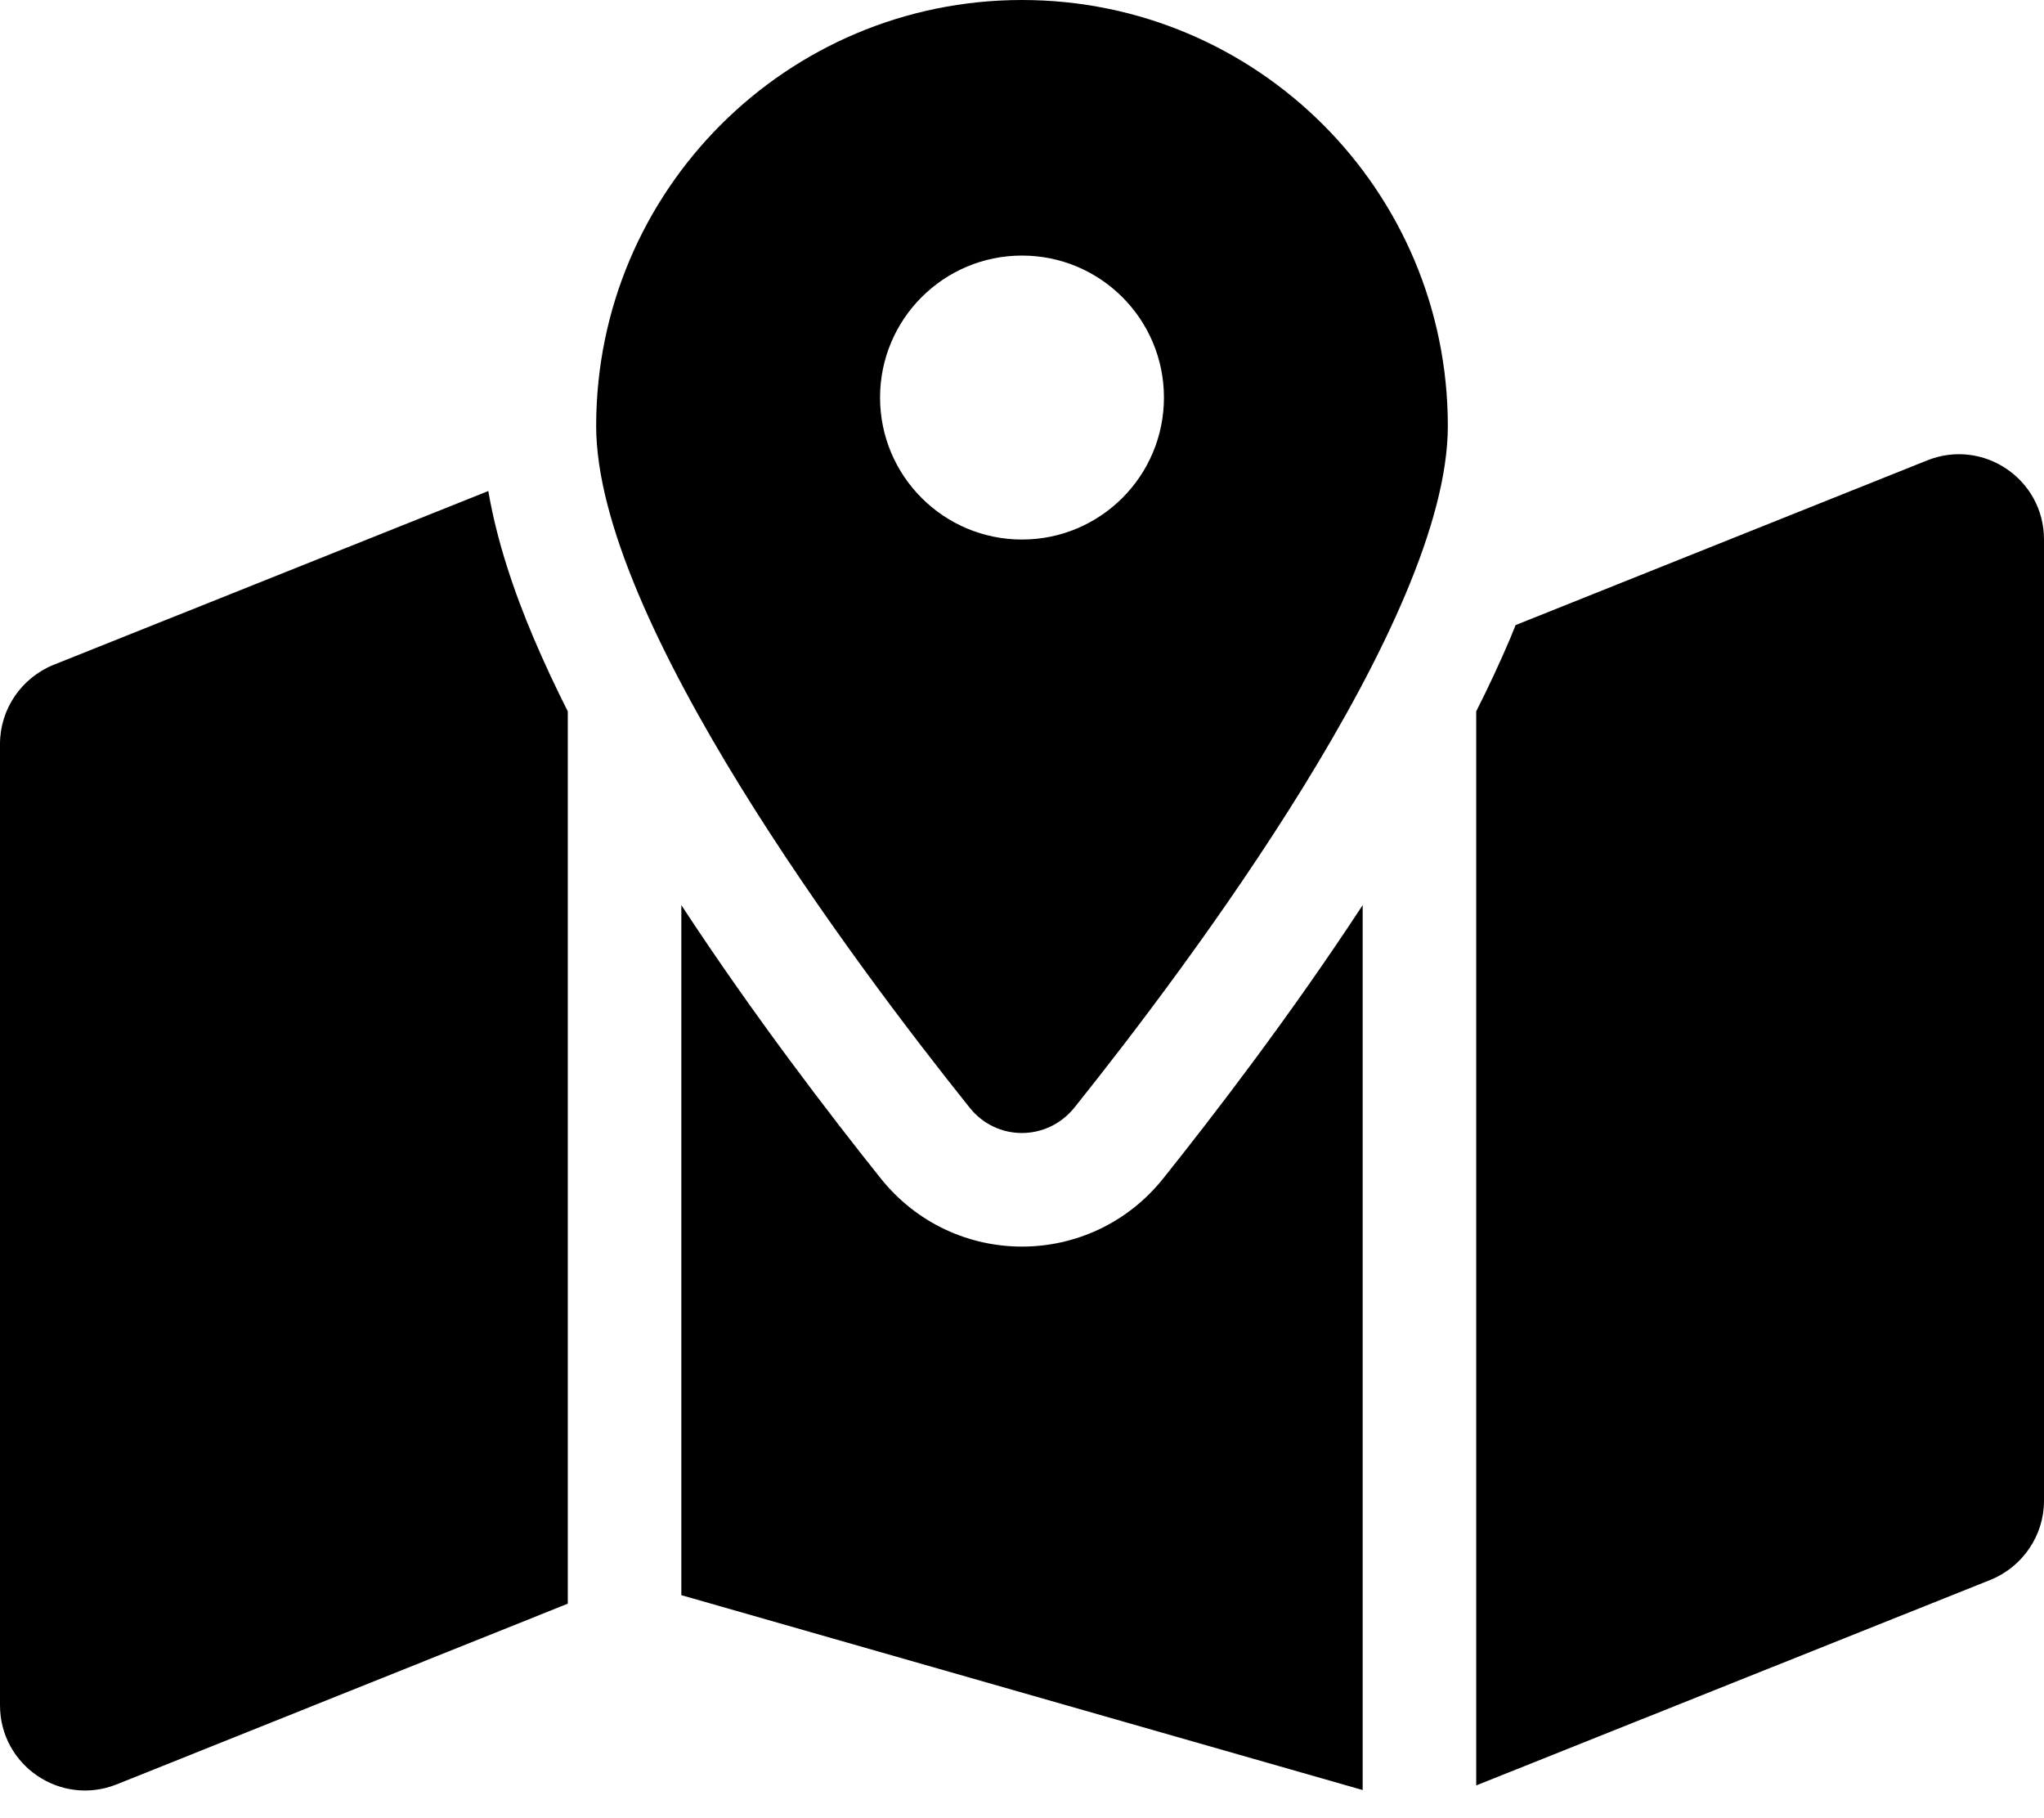
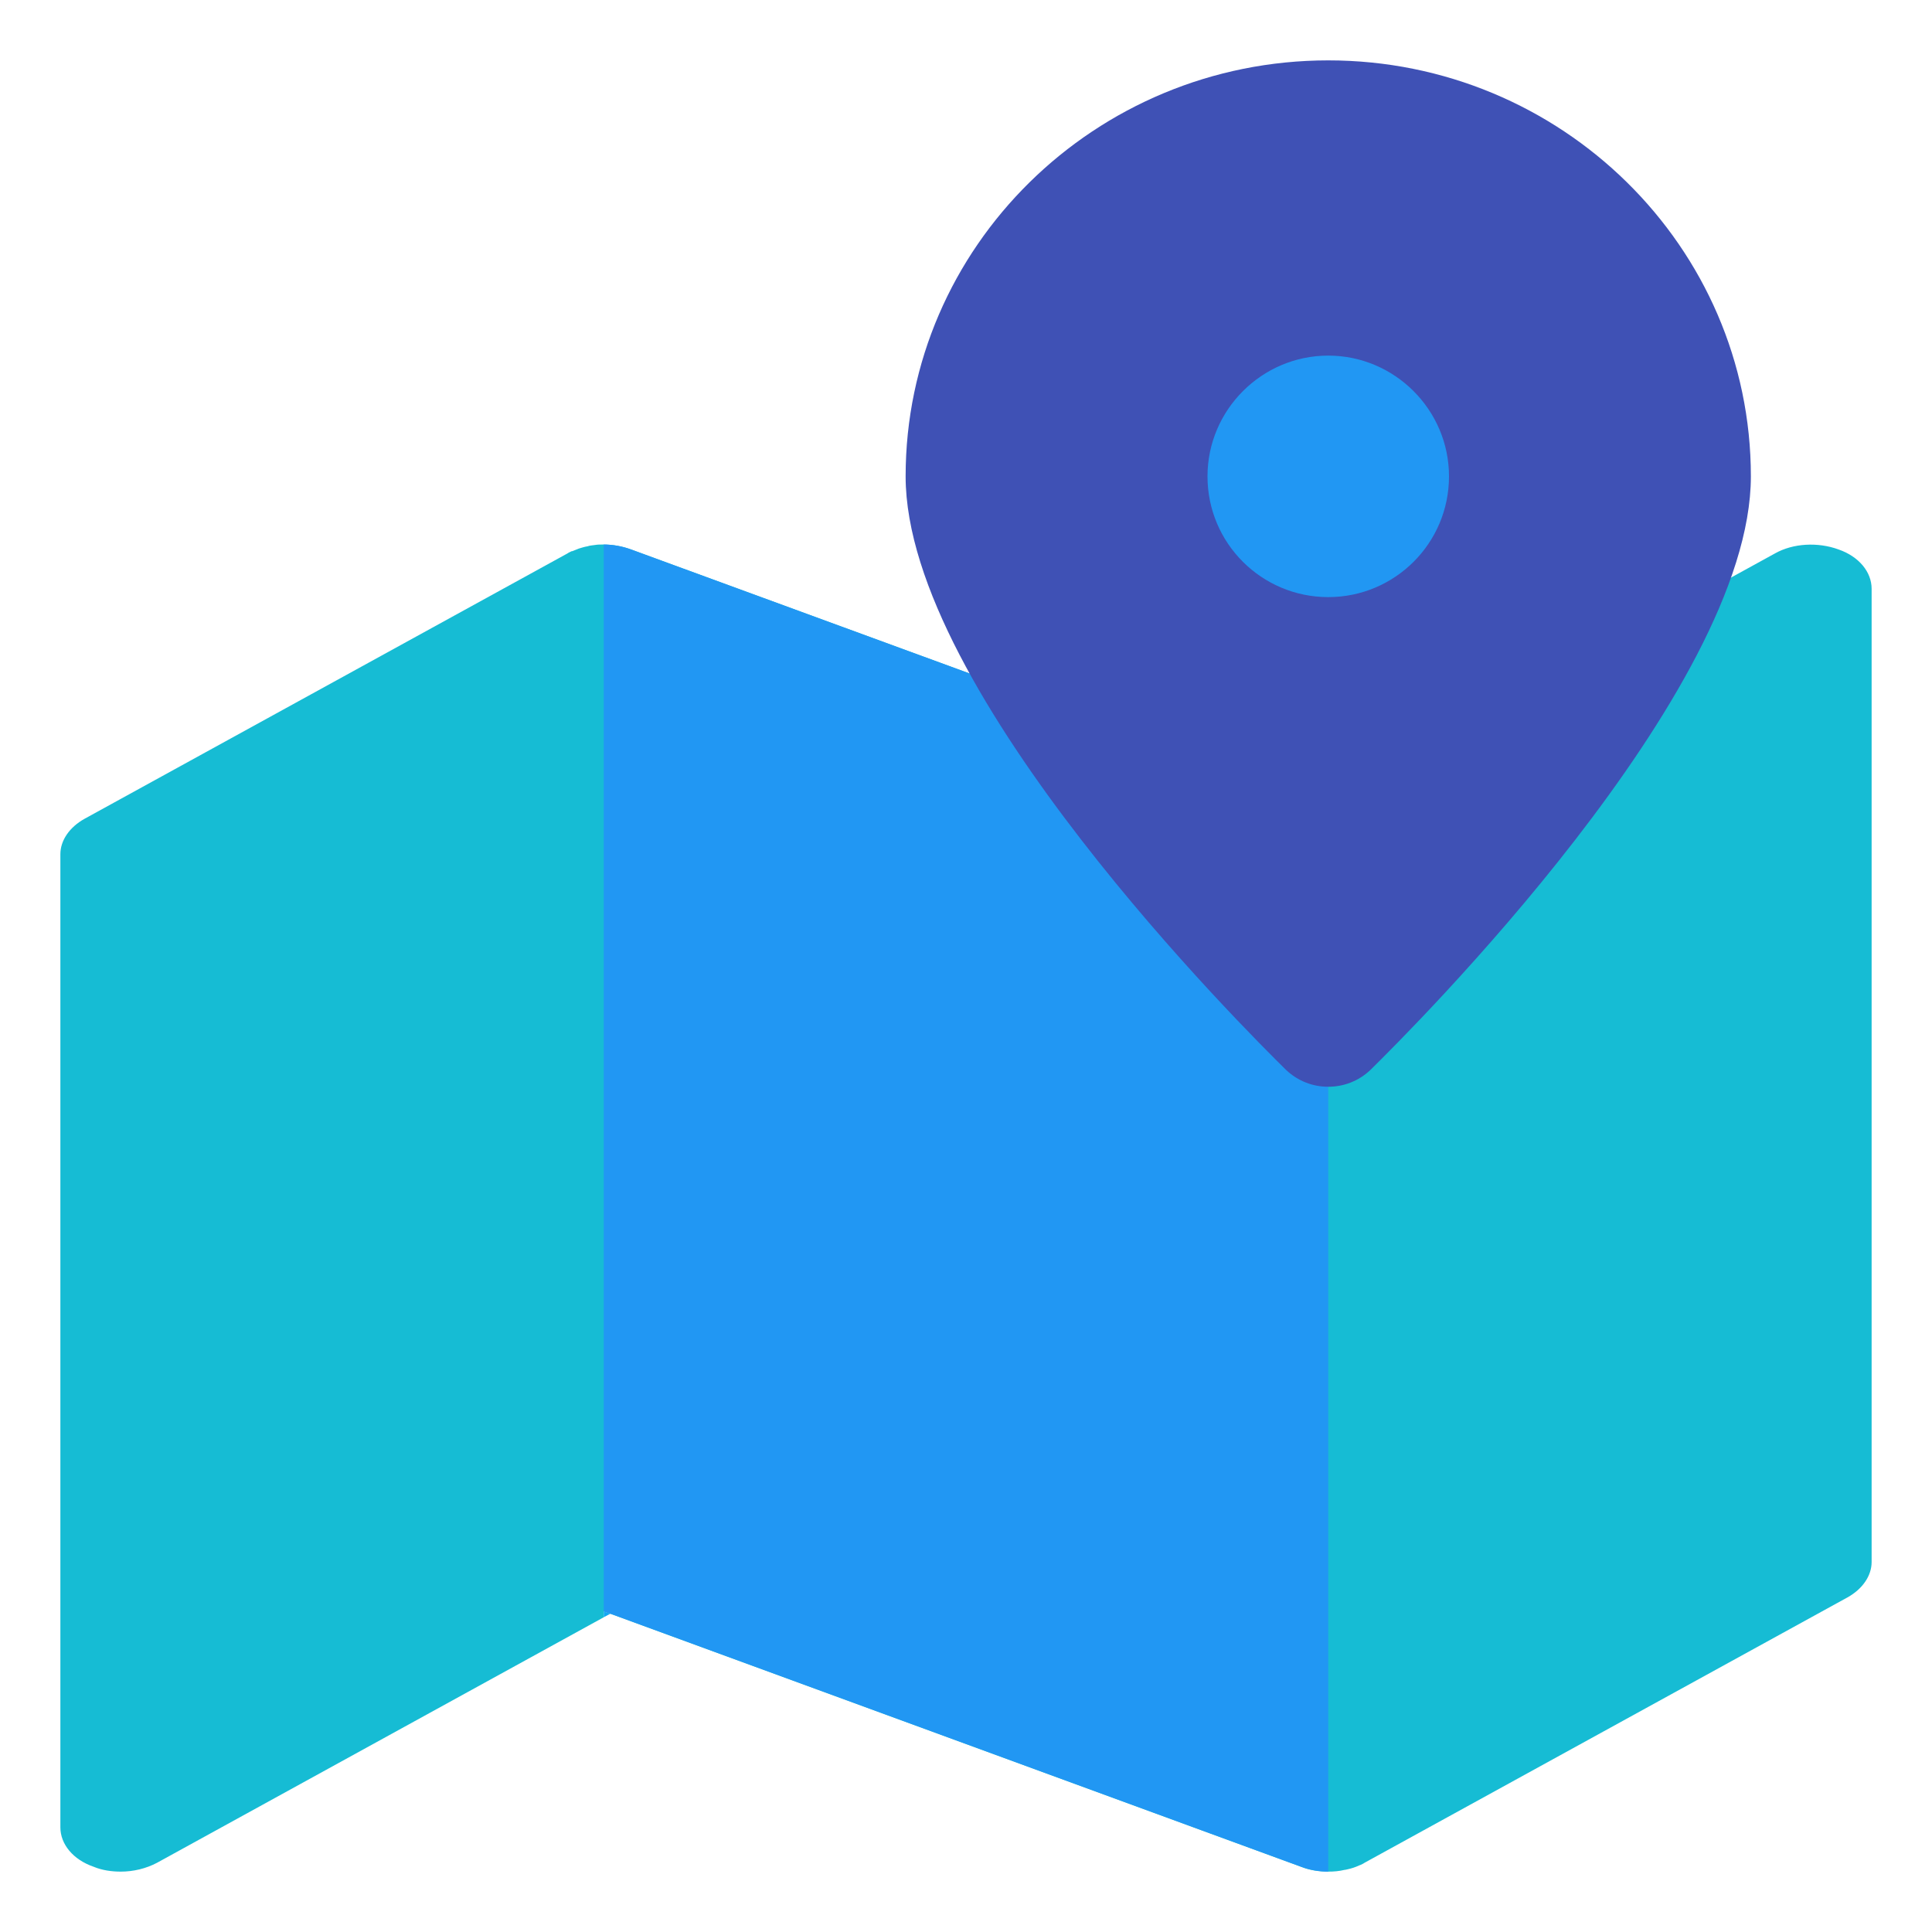
- <svg xmlns="http://www.w3.org/2000/svg" viewBox="0 0 576 512">
-   <path d="M408 120c0 54.6-73.1 151.9-105.2 192c-7.7 9.6-22 9.6-29.6 0C241.1 271.9 168 174.6 168 120C168 53.7 221.7 0 288 0s120 53.7 120 120zm8 80.4c3.5-6.9 6.7-13.8 9.6-20.6c.5-1.2 1-2.5 1.5-3.7l116-46.4C558.9 123.4 576 135 576 152V422.8c0 9.8-6 18.6-15.1 22.3L416 503V200.4zM137.6 138.3c2.4 14.1 7.2 28.3 12.8 41.5c2.9 6.8 6.1 13.7 9.6 20.6V451.8L32.9 502.7C17.1 509 0 497.4 0 480.4V209.6c0-9.8 6-18.6 15.1-22.3l122.6-49zM327.8 332c13.9-17.4 35.7-45.7 56.2-77V504.3L192 449.4V255c20.5 31.3 42.3 59.6 56.2 77c20.5 25.6 59.1 25.6 79.6 0zM288 152a40 40 0 1 0 0-80 40 40 0 1 0 0 80z" />
+ <svg xmlns="http://www.w3.org/2000/svg" enable-background="new 0 0 32 32" version="1.1" viewBox="0 0 32 32" xml:space="preserve">
+   <g id="Layer_2" />
+   <g id="Layer_3" />
+   <g id="Layer_4" />
+   <g id="Layer_5" />
+   <g id="Layer_6" />
+   <g id="Layer_7" />
+   <g id="Layer_8" />
+   <g id="Layer_9" />
+   <g id="Layer_10" />
+   <g id="Layer_11" />
+   <g id="Layer_12" />
+   <g id="Layer_13" />
+   <g id="Layer_14" />
+   <g id="Layer_15" />
+   <g id="Layer_16" />
+   <g id="Layer_17" />
+   <g id="Layer_18" />
+   <g id="Layer_19">
+     <g>
+       <g>
+         <polygon fill="#11A9F3" points="10.11,26.728 10,26.787 10,26.692    " />
+       </g>
+       <path d="M30.45,9.1c-0.34-0.124-0.75-0.103-1.05,0.066L22,13.232l-0.11,0.059l-11.44-4.191    c-0.14-0.051-0.3-0.081-0.45-0.081H9.99c-0.05,0-0.09,0-0.13,0.007C9.81,9.034,9.77,9.034,9.73,9.049    C9.68,9.056,9.64,9.071,9.59,9.085c-0.04,0.015-0.07,0.029-0.11,0.044H9.47C9.44,9.144,9.42,9.151,9.4,9.166l-8,4.396    C1.15,13.701,1,13.921,1,14.148v16.119c0,0.278,0.21,0.535,0.55,0.652C1.69,30.978,1.85,31,2,31    c0.21,0,0.42-0.051,0.6-0.146L10,26.787v-0.095l0.11,0.037l11.44,4.191C21.69,30.978,21.85,31,22,31    c0.09,0,0.18-0.007,0.27-0.029c0.02,0,0.03-0.007,0.04-0.007c0.07-0.015,0.14-0.037,0.2-0.066    c0.01,0,0.01-0.007,0.02-0.007c0.03-0.015,0.05-0.022,0.07-0.037l8-4.396c0.25-0.139,0.4-0.359,0.4-0.586V9.752    C31,9.474,30.79,9.217,30.45,9.1z" fill="#16BCD4" />
+       <path d="M22,13.335V31c-0.15,0-0.31-0.029-0.45-0.081l-11.44-4.191L10,26.692V9.019    c0.15,0,0.31,0.029,0.45,0.081l11.44,4.191L22,13.335z" fill="#2197F3" />
+     </g>
+     <path d="M22,1c-3.86,0-7,3.09-7,6.89c0,3.58,5.66,9.2,6.3,9.83C21.5,17.91,21.75,18,22,18s0.5-0.09,0.7-0.28   c0.64-0.63,6.3-6.25,6.3-9.83C29,4.09,25.86,1,22,1z" fill="#3F51B5" />
+     <path d="M24,7.89c0,1.11-0.9,2-2,2s-2-0.89-2-2c0-1.1,0.9-2,2-2S24,6.79,24,7.89z" fill="#2197F3" />
+   </g>
+   <g id="Maps_11_" />
+   <g id="Maps_10_" />
+   <g id="Maps_9_" />
+   <g id="Maps_8_" />
+   <g id="Maps_7_" />
+   <g id="Maps_6_" />
+   <g id="Maps_5_" />
+   <g id="Maps_4_" />
+   <g id="Maps_3_" />
+   <g id="Maps_2_" />
+   <g id="Maps_1_" />
+   <g id="Maps" />
</svg>
